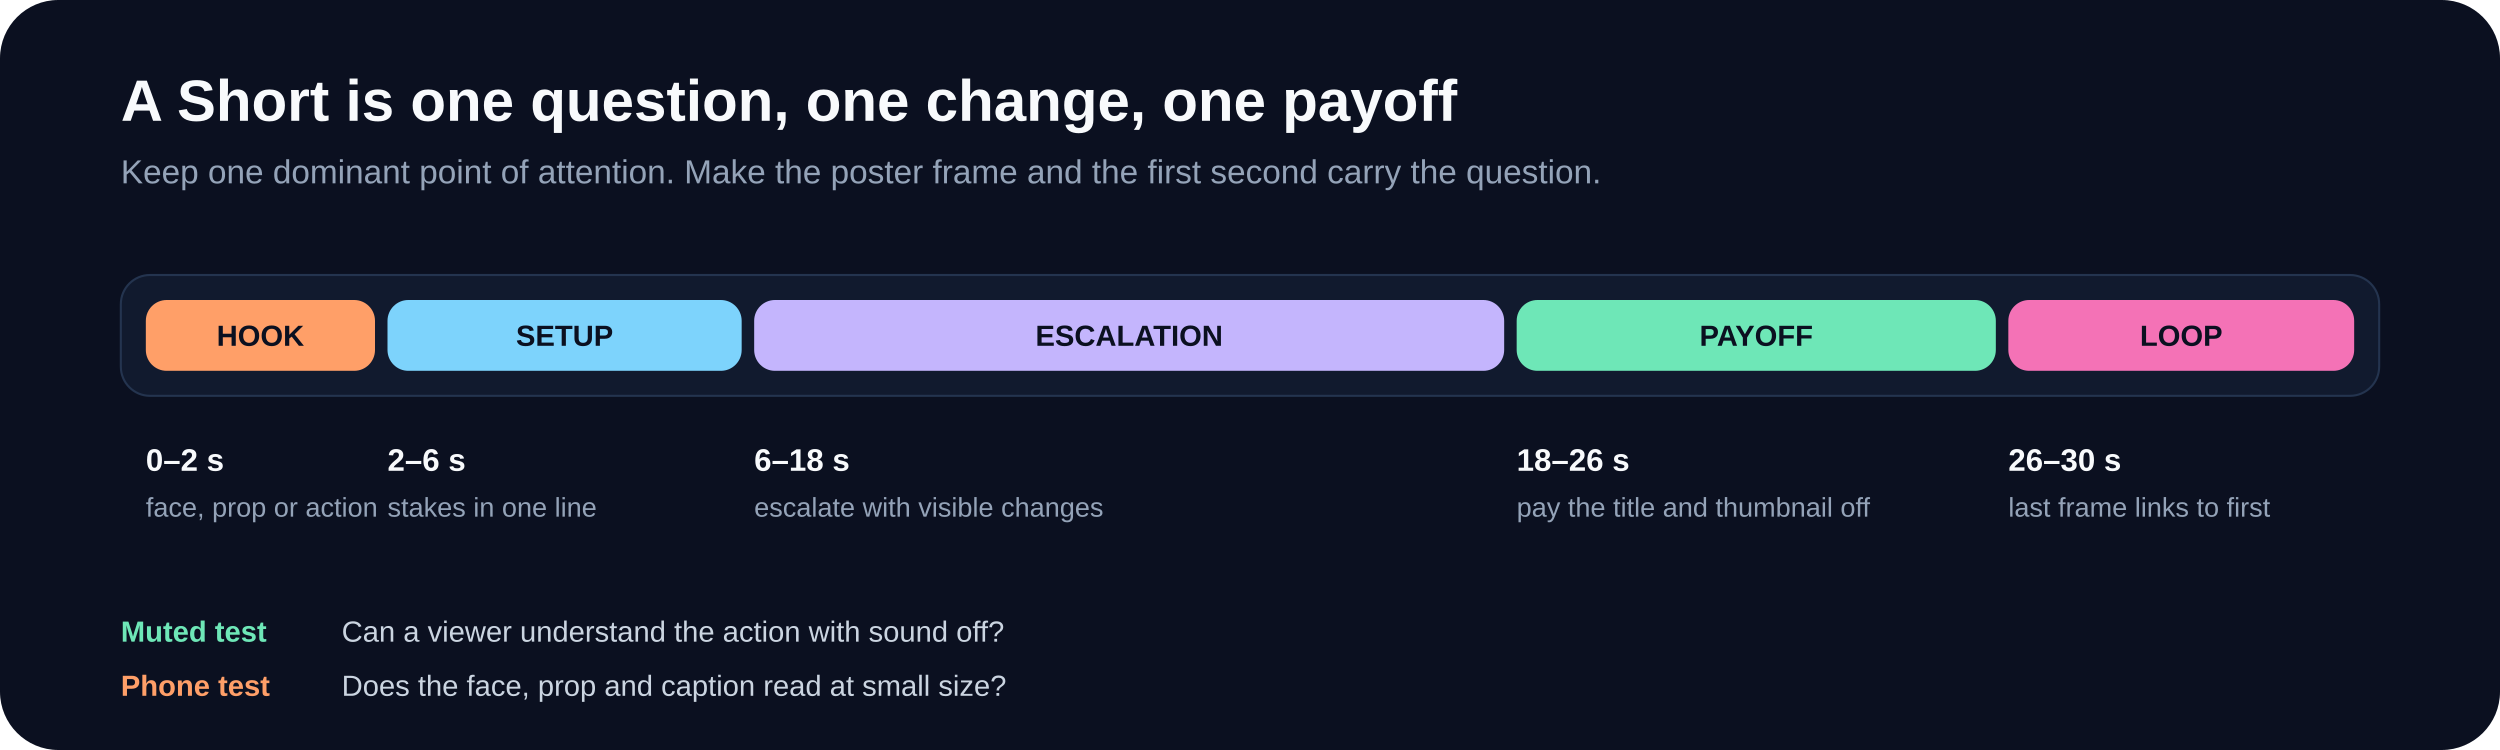
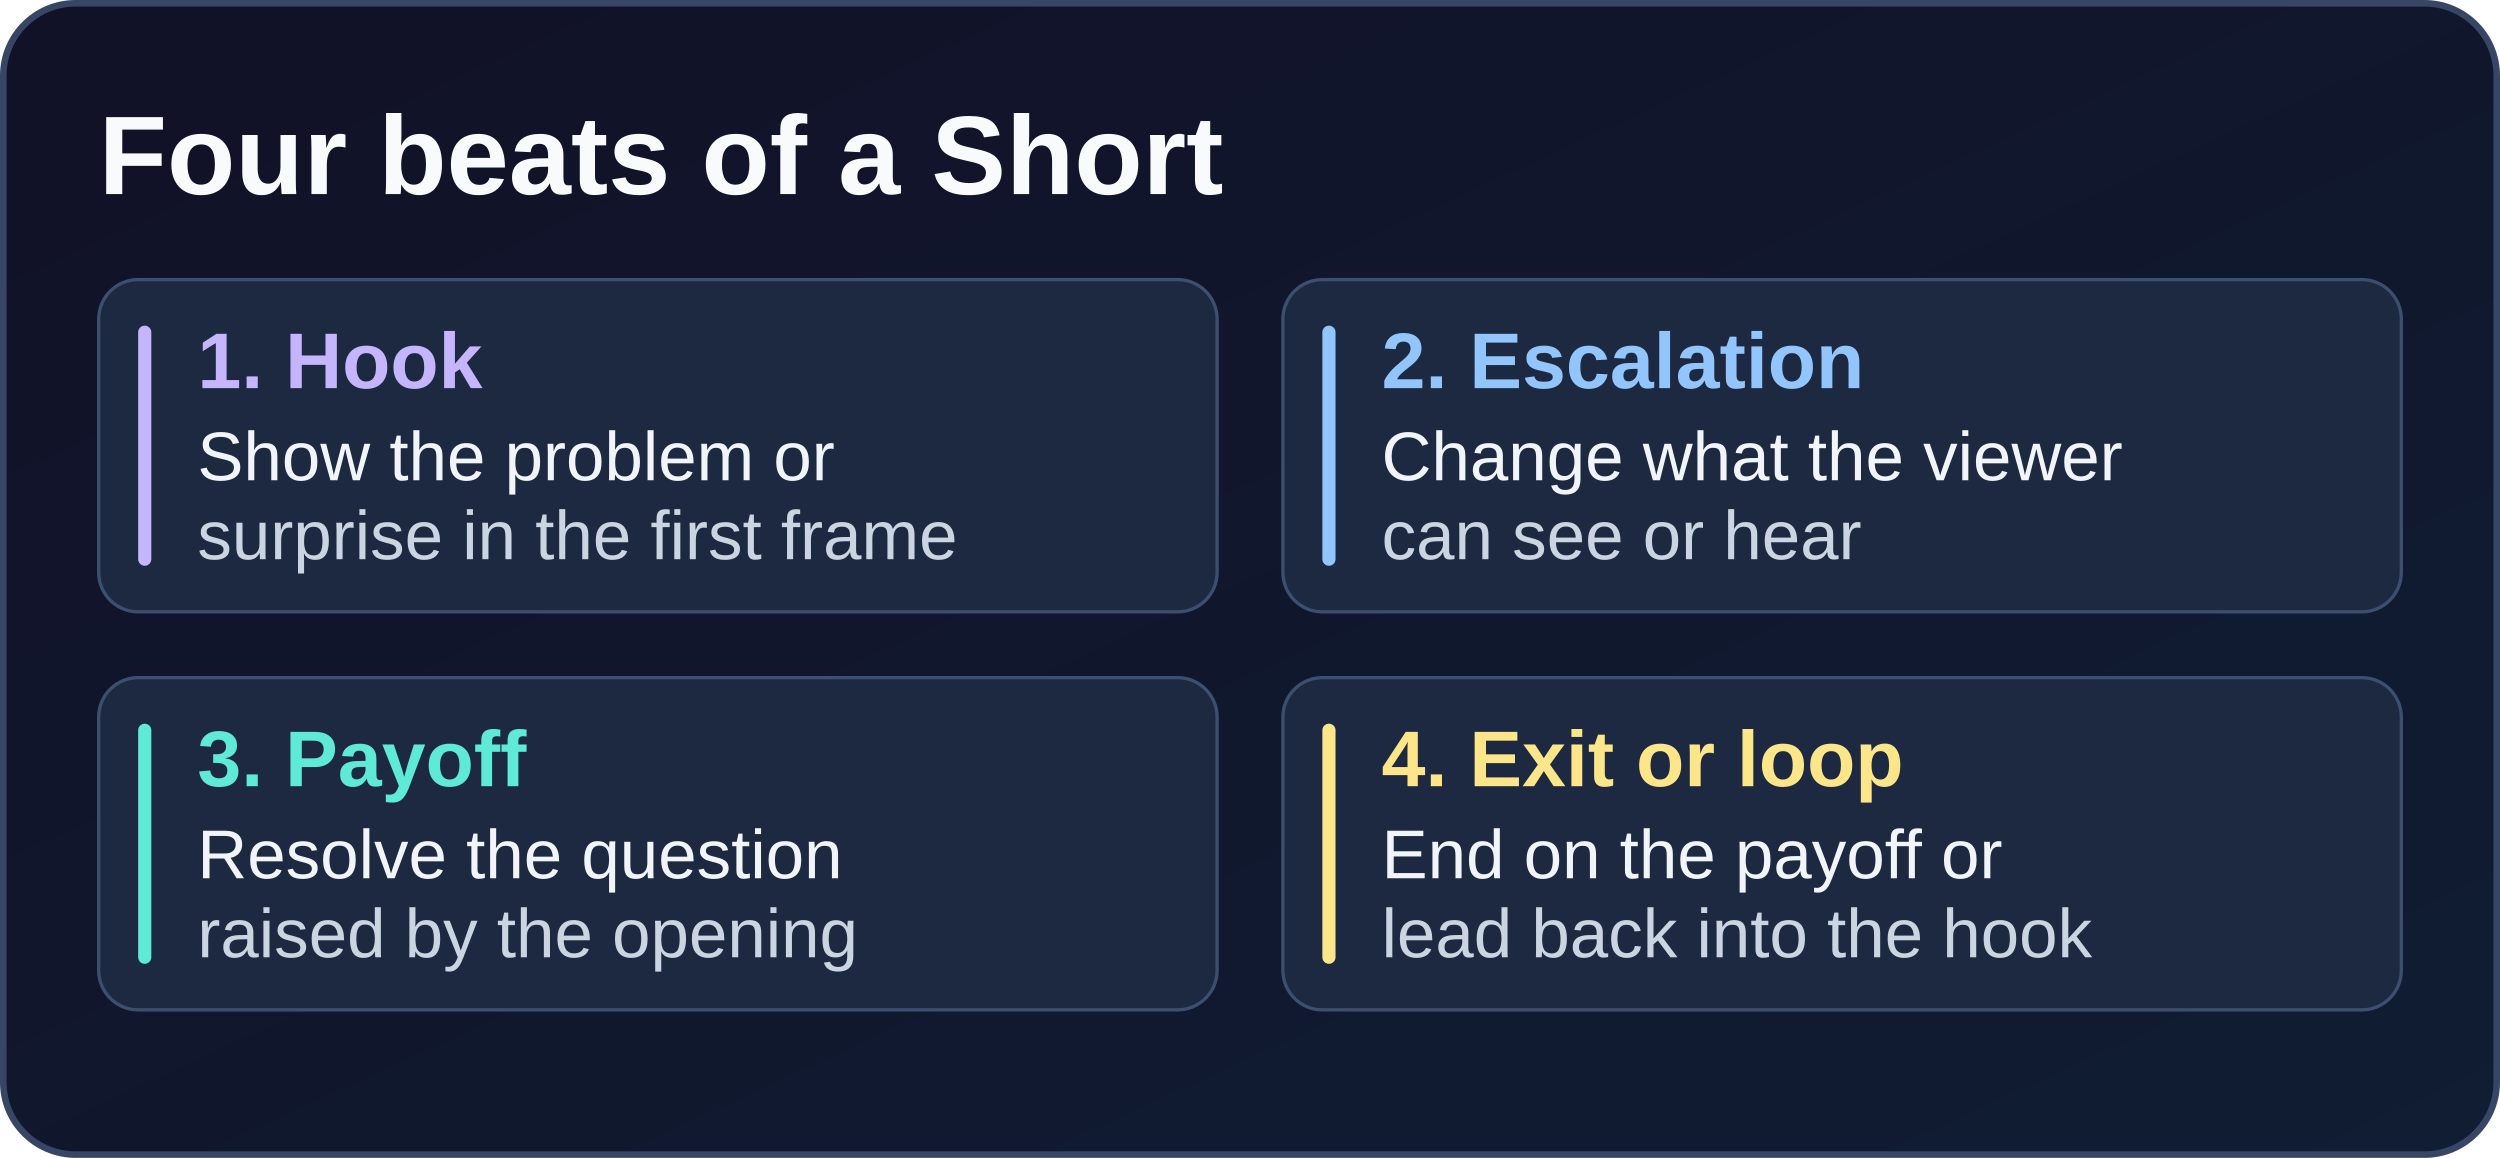
- <svg xmlns="http://www.w3.org/2000/svg" viewBox="0 0 1200 360" role="img" aria-labelledby="title desc">
-   <rect width="1200" height="360" rx="28" fill="#0B1020" />
-   <text x="58" y="58" fill="#F8FAFC" font-family="Arial, Helvetica, sans-serif" font-size="28" font-weight="700">A Short is one question, one change, one payoff</text>
-   <text x="58" y="88" fill="#94A3B8" font-family="Arial, Helvetica, sans-serif" font-size="16">Keep one dominant point of attention. Make the poster frame and the first second carry the question.</text>
-   <g font-family="Arial, Helvetica, sans-serif">
-     <rect x="58" y="132" width="1084" height="58" rx="14" fill="#111A2E" stroke="#24344F" />
-     <rect x="70" y="144" width="110" height="34" rx="10" fill="#FF9F68" />
-     <text x="125" y="166" text-anchor="middle" fill="#0B1020" font-size="14" font-weight="700">HOOK</text>
-     <rect x="186" y="144" width="170" height="34" rx="10" fill="#7DD3FC" />
-     <text x="271" y="166" text-anchor="middle" fill="#0B1020" font-size="14" font-weight="700">SETUP</text>
-     <rect x="362" y="144" width="360" height="34" rx="10" fill="#C4B5FD" />
-     <text x="542" y="166" text-anchor="middle" fill="#0B1020" font-size="14" font-weight="700">ESCALATION</text>
-     <rect x="728" y="144" width="230" height="34" rx="10" fill="#6EE7B7" />
-     <text x="843" y="166" text-anchor="middle" fill="#0B1020" font-size="14" font-weight="700">PAYOFF</text>
-     <rect x="964" y="144" width="166" height="34" rx="10" fill="#F472B6" />
-     <text x="1047" y="166" text-anchor="middle" fill="#0B1020" font-size="14" font-weight="700">LOOP</text>
-     <text x="70" y="226" fill="#F8FAFC" font-size="15" font-weight="700">0–2 s</text>
-     <text x="70" y="248" fill="#94A3B8" font-size="13">face, prop or action</text>
-     <text x="186" y="226" fill="#F8FAFC" font-size="15" font-weight="700">2–6 s</text>
-     <text x="186" y="248" fill="#94A3B8" font-size="13">stakes in one line</text>
-     <text x="362" y="226" fill="#F8FAFC" font-size="15" font-weight="700">6–18 s</text>
-     <text x="362" y="248" fill="#94A3B8" font-size="13">escalate with visible changes</text>
-     <text x="728" y="226" fill="#F8FAFC" font-size="15" font-weight="700">18–26 s</text>
-     <text x="728" y="248" fill="#94A3B8" font-size="13">pay the title and thumbnail off</text>
-     <text x="964" y="226" fill="#F8FAFC" font-size="15" font-weight="700">26–30 s</text>
-     <text x="964" y="248" fill="#94A3B8" font-size="13">last frame links to first</text>
-   </g>
-   <g font-family="Arial, Helvetica, sans-serif" font-size="14">
-     <text x="58" y="308" fill="#6EE7B7" font-weight="700">Muted test</text>
-     <text x="164" y="308" fill="#CBD5E1">Can a viewer understand the action with sound off?</text>
-     <text x="58" y="334" fill="#FF9F68" font-weight="700">Phone test</text>
-     <text x="164" y="334" fill="#CBD5E1">Does the face, prop and caption read at small size?</text>
+ <svg xmlns="http://www.w3.org/2000/svg" width="760" height="352" viewBox="0 0 760 352" role="img" aria-labelledby="title desc">
+   <defs>
+     <linearGradient id="background" x2="1" y2="1">
+       <stop stop-color="#111127" />
+       <stop offset="1" stop-color="#101D33" />
+     </linearGradient>
+   </defs>
+   <rect x="1" y="1" width="758" height="350" rx="22" fill="url(#background)" stroke="#364664" stroke-width="2" />
+   <g font-family="system-ui, Arial, sans-serif">
+     <text x="30" y="59" fill="#F8FAFC" font-size="34" font-weight="700">Four beats of a Short</text>
+     <g transform="translate(30 85)">
+       <rect width="340" height="101" rx="12" fill="#1C2941" stroke="#3D4F70" />
+       <rect x="12" y="14" width="4" height="73" rx="2" fill="#C4B5FD" />
+       <text x="30" y="33" fill="#C4B5FD" font-size="24" font-weight="700">1. Hook</text>
+       <text x="30" y="61" fill="#F1F5F9" font-size="21">Show the problem or</text>
+       <text x="30" y="85" fill="#CBD5E1" font-size="21">surprise in the first frame</text>
+     </g>
+     <g transform="translate(390 85)">
+       <rect width="340" height="101" rx="12" fill="#1C2941" stroke="#3D4F70" />
+       <rect x="12" y="14" width="4" height="73" rx="2" fill="#93C5FD" />
+       <text x="30" y="33" fill="#93C5FD" font-size="24" font-weight="700">2. Escalation</text>
+       <text x="30" y="61" fill="#F1F5F9" font-size="21">Change what the viewer</text>
+       <text x="30" y="85" fill="#CBD5E1" font-size="21">can see or hear</text>
+     </g>
+     <g transform="translate(30 206)">
+       <rect width="340" height="101" rx="12" fill="#1C2941" stroke="#3D4F70" />
+       <rect x="12" y="14" width="4" height="73" rx="2" fill="#5EEAD4" />
+       <text x="30" y="33" fill="#5EEAD4" font-size="24" font-weight="700">3. Payoff</text>
+       <text x="30" y="61" fill="#F1F5F9" font-size="21">Resolve the question</text>
+       <text x="30" y="85" fill="#CBD5E1" font-size="21">raised by the opening</text>
+     </g>
+     <g transform="translate(390 206)">
+       <rect width="340" height="101" rx="12" fill="#1C2941" stroke="#3D4F70" />
+       <rect x="12" y="14" width="4" height="73" rx="2" fill="#FDE68A" />
+       <text x="30" y="33" fill="#FDE68A" font-size="24" font-weight="700">4. Exit or loop</text>
+       <text x="30" y="61" fill="#F1F5F9" font-size="21">End on the payoff or</text>
+       <text x="30" y="85" fill="#CBD5E1" font-size="21">lead back into the hook</text>
+     </g>
  </g>
</svg>
